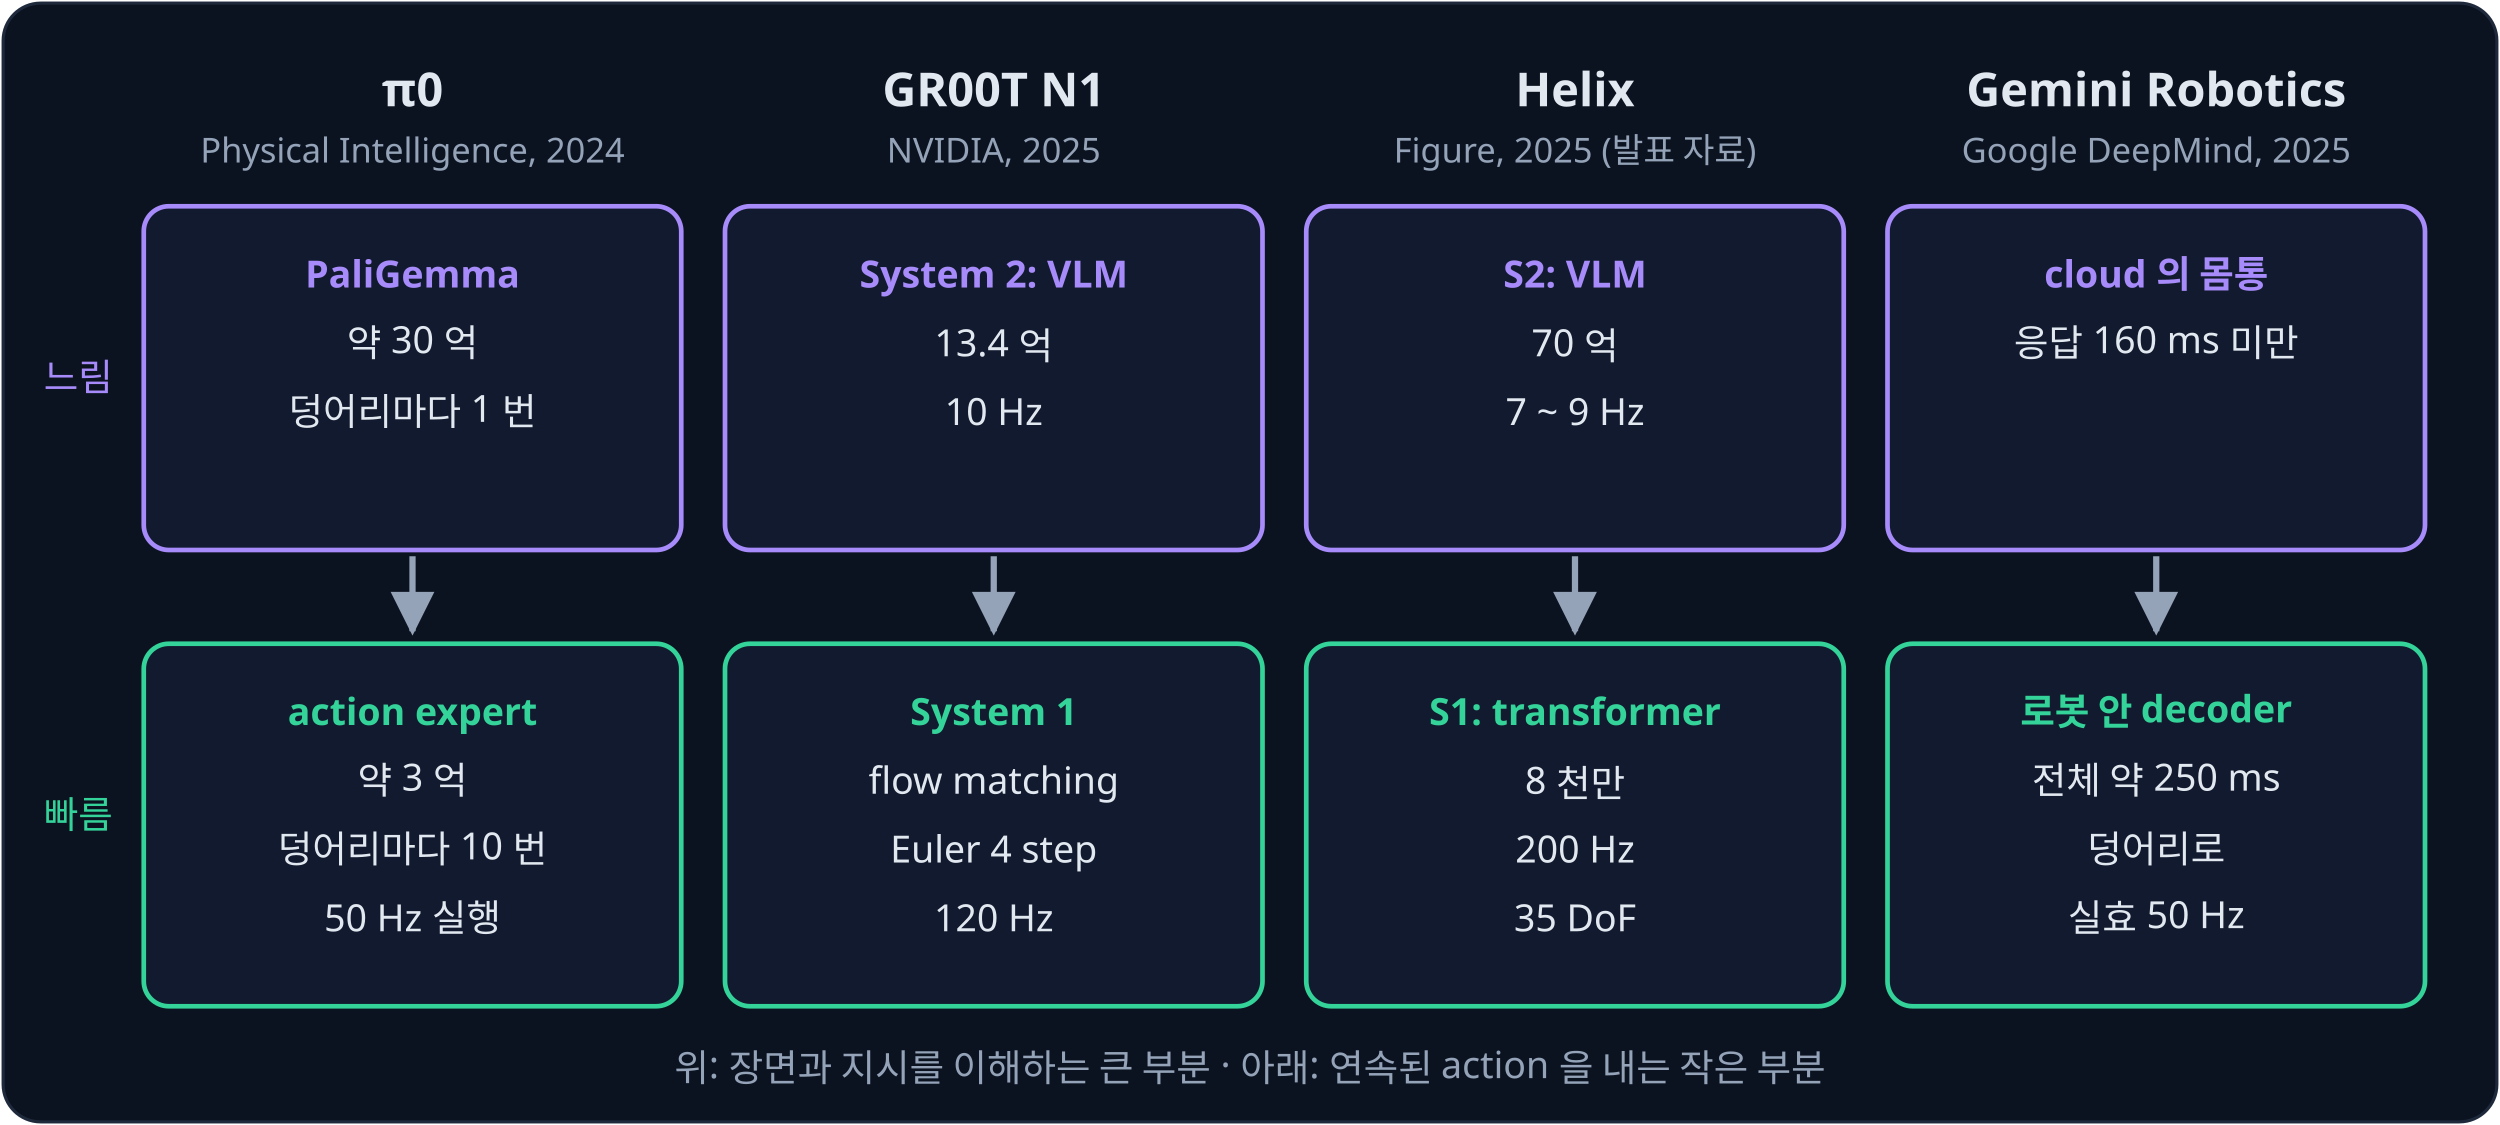
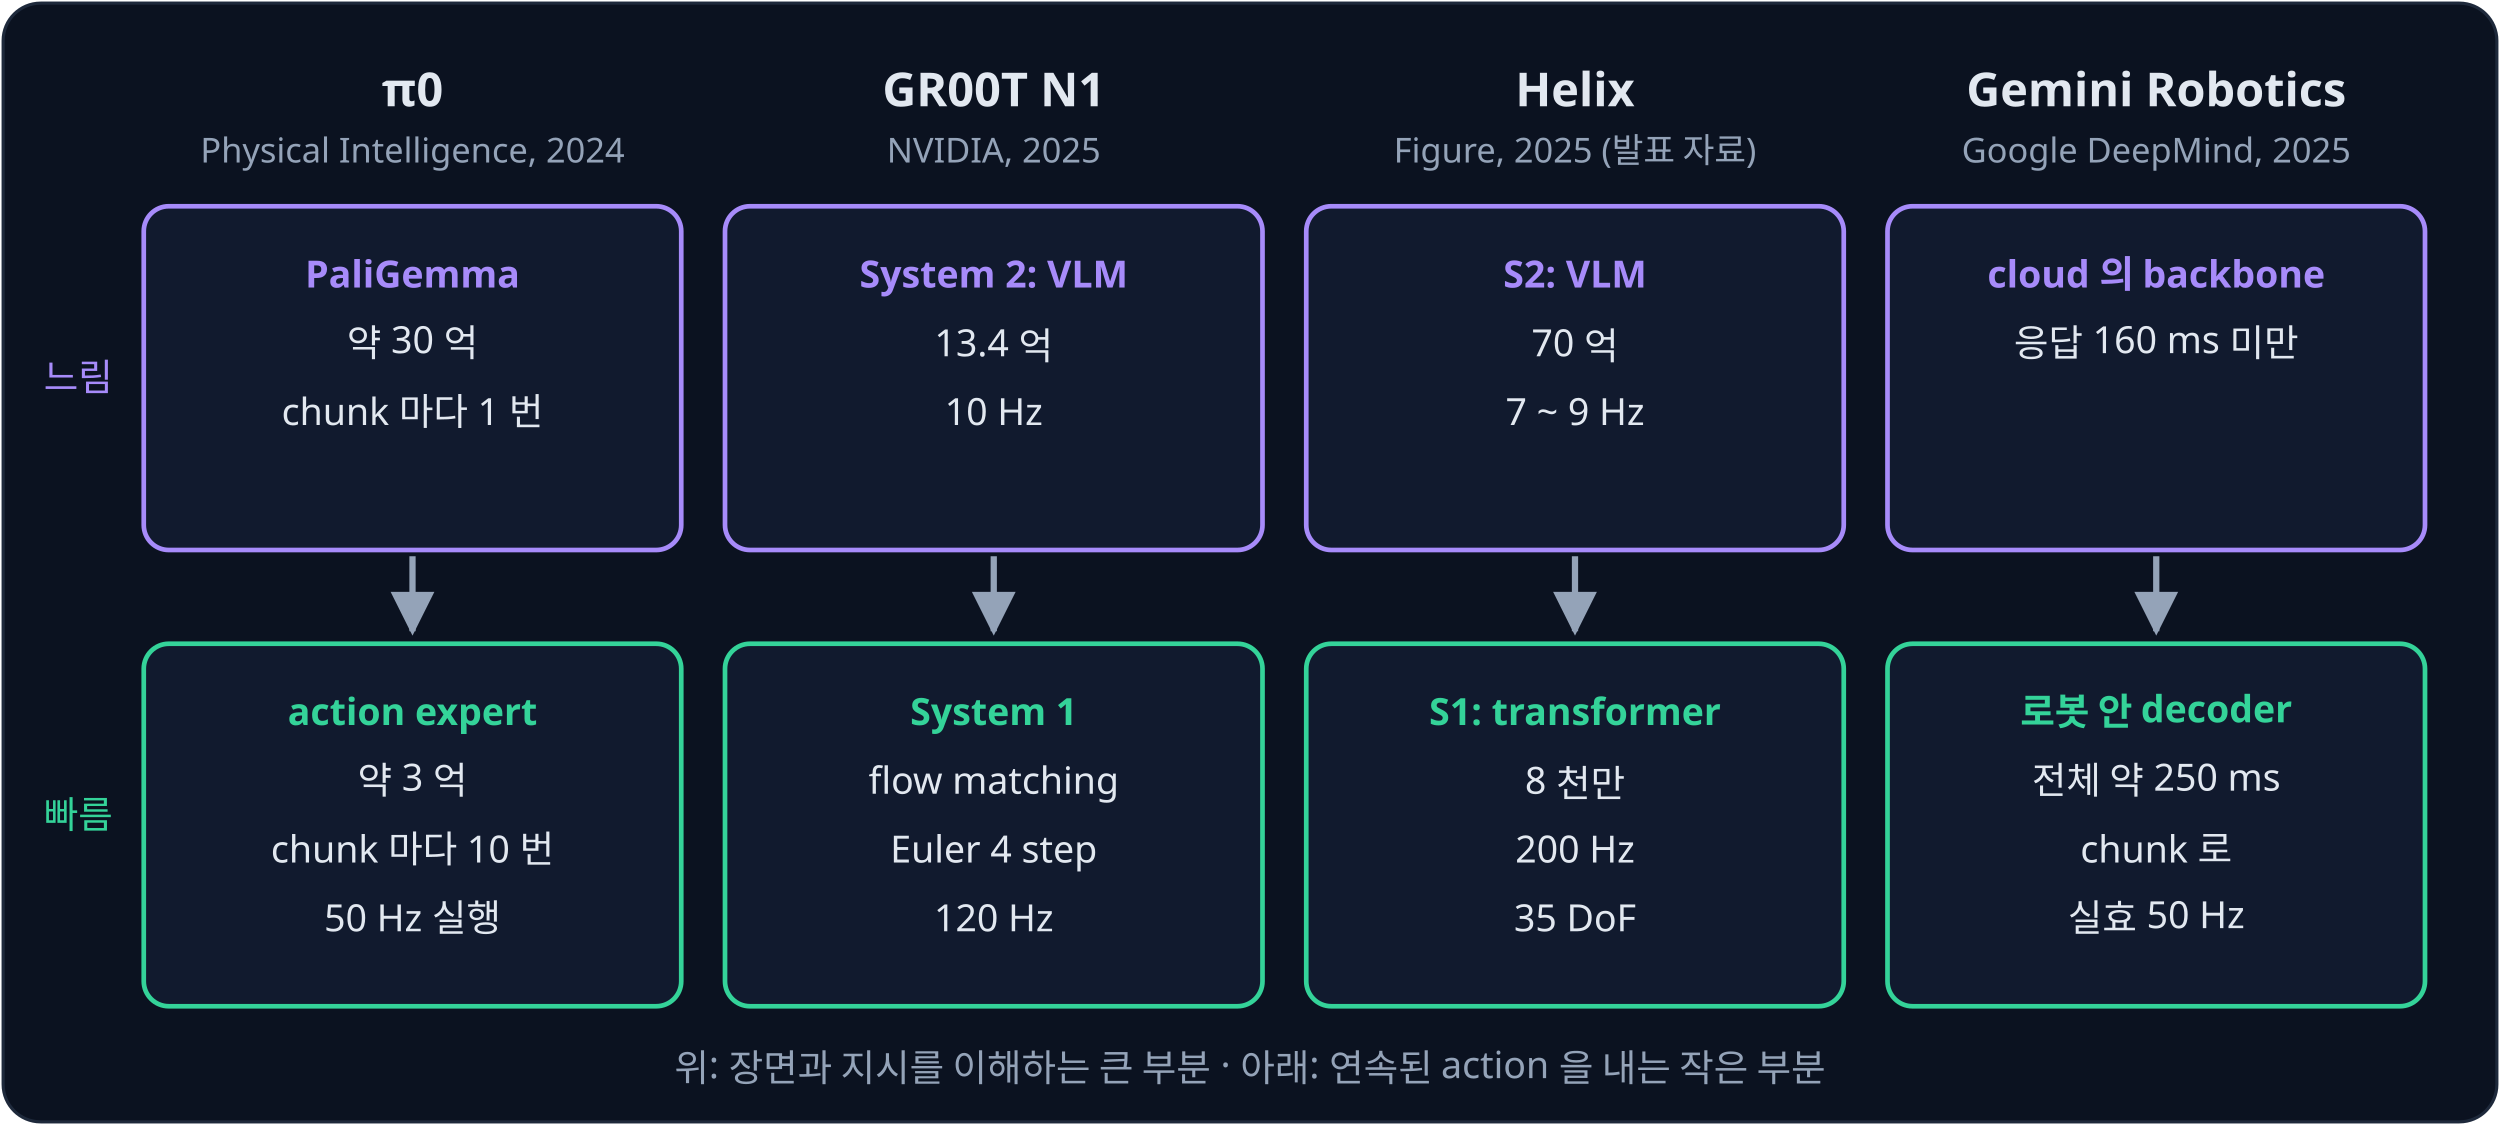
<svg xmlns="http://www.w3.org/2000/svg" viewBox="0 0 800 360" font-family="Pretendard, 'Apple SD Gothic Neo', 'Noto Sans KR', system-ui, sans-serif">
  <defs>
    <marker id="arrow-gray" viewBox="0 0 10 10" refX="9" refY="5" markerWidth="7" markerHeight="7" orient="auto-start-reverse">
      <path d="M0,0 L10,5 L0,10 z" fill="#94a3b8" />
    </marker>
    <marker id="arrow-blue" viewBox="0 0 10 10" refX="9" refY="5" markerWidth="7" markerHeight="7" orient="auto-start-reverse">
      <path d="M0,0 L10,5 L0,10 z" fill="#38bdf8" />
    </marker>
    <marker id="arrow-amber" viewBox="0 0 10 10" refX="9" refY="5" markerWidth="7" markerHeight="7" orient="auto-start-reverse">
      <path d="M0,0 L10,5 L0,10 z" fill="#f59e0b" />
    </marker>
    <marker id="arrow-green" viewBox="0 0 10 10" refX="9" refY="5" markerWidth="7" markerHeight="7" orient="auto-start-reverse">
      <path d="M0,0 L10,5 L0,10 z" fill="#34d399" />
    </marker>
    <marker id="arrow-purple" viewBox="0 0 10 10" refX="9" refY="5" markerWidth="7" markerHeight="7" orient="auto-start-reverse">
      <path d="M0,0 L10,5 L0,10 z" fill="#a78bfa" />
    </marker>
    <marker id="arrow-red" viewBox="0 0 10 10" refX="9" refY="5" markerWidth="7" markerHeight="7" orient="auto-start-reverse">
      <path d="M0,0 L10,5 L0,10 z" fill="#f87171" />
    </marker>
    <marker id="arrow-text" viewBox="0 0 10 10" refX="9" refY="5" markerWidth="7" markerHeight="7" orient="auto-start-reverse">
      <path d="M0,0 L10,5 L0,10 z" fill="#e2e8f0" />
    </marker>
  </defs>
  <rect x="1" y="1" width="798" height="358" rx="12" fill="#0b1220" stroke="#1e293b" />
  <text x="132.0" y="34.0" fill="#e2e8f0" font-size="15" text-anchor="middle" font-weight="600">π0</text>
  <text x="132.0" y="52.0" fill="#94a3b8" font-size="11" text-anchor="middle">Physical Intelligence, 2024</text>
  <rect x="46.0" y="66.0" width="172.0" height="110.0" rx="8" fill="#111a2e" stroke="#a78bfa" stroke-width="1.5" />
  <text x="132.0" y="92.0" fill="#a78bfa" font-size="12" text-anchor="middle" font-weight="600">PaliGemma</text>
  <text x="132.0" y="114.0" fill="#e2e8f0" font-size="12" text-anchor="middle">약 30 억</text>
-   <text x="132.0" y="136.0" fill="#e2e8f0" font-size="12" text-anchor="middle">덩어리마다 1 번</text>
+   <text x="132.0" y="136.0" fill="#e2e8f0" font-size="12" text-anchor="middle">chunk 마다 1 번</text>
  <line x1="132.0" y1="178.0" x2="132.0" y2="202.0" stroke="#94a3b8" stroke-width="2" marker-end="url(#arrow-gray)" />
  <rect x="46.0" y="206.0" width="172.0" height="116.0" rx="8" fill="#111a2e" stroke="#34d399" stroke-width="1.5" />
  <text x="132.0" y="232.0" fill="#34d399" font-size="12" text-anchor="middle" font-weight="600">action expert</text>
  <text x="132.0" y="254.0" fill="#e2e8f0" font-size="12" text-anchor="middle">약 3 억</text>
-   <text x="132.0" y="276.0" fill="#e2e8f0" font-size="12" text-anchor="middle">덩어리마다 10 번</text>
+   <text x="132.0" y="276.0" fill="#e2e8f0" font-size="12" text-anchor="middle">chunk 마다 10 번</text>
  <text x="132.0" y="298.0" fill="#e2e8f0" font-size="12" text-anchor="middle">50 Hz 실행</text>
  <text x="318.0" y="34.0" fill="#e2e8f0" font-size="15" text-anchor="middle" font-weight="600">GR00T N1</text>
  <text x="318.0" y="52.0" fill="#94a3b8" font-size="11" text-anchor="middle">NVIDIA, 2025</text>
  <rect x="232.0" y="66.0" width="172.0" height="110.0" rx="8" fill="#111a2e" stroke="#a78bfa" stroke-width="1.5" />
  <text x="318.0" y="92.0" fill="#a78bfa" font-size="12" text-anchor="middle" font-weight="600">System 2: VLM</text>
  <text x="318.0" y="114.0" fill="#e2e8f0" font-size="12" text-anchor="middle">13.4 억</text>
  <text x="318.0" y="136.0" fill="#e2e8f0" font-size="12" text-anchor="middle">10 Hz</text>
  <line x1="318.0" y1="178.0" x2="318.0" y2="202.0" stroke="#94a3b8" stroke-width="2" marker-end="url(#arrow-gray)" />
  <rect x="232.0" y="206.0" width="172.0" height="116.0" rx="8" fill="#111a2e" stroke="#34d399" stroke-width="1.5" />
  <text x="318.0" y="232.0" fill="#34d399" font-size="12" text-anchor="middle" font-weight="600">System 1</text>
  <text x="318.0" y="254.0" fill="#e2e8f0" font-size="12" text-anchor="middle">flow matching</text>
  <text x="318.0" y="276.0" fill="#e2e8f0" font-size="12" text-anchor="middle">Euler 4 step</text>
  <text x="318.0" y="298.0" fill="#e2e8f0" font-size="12" text-anchor="middle">120 Hz</text>
  <text x="504.0" y="34.0" fill="#e2e8f0" font-size="15" text-anchor="middle" font-weight="600">Helix</text>
  <text x="504.0" y="52.0" fill="#94a3b8" font-size="11" text-anchor="middle">Figure, 2025 (발표 자료)</text>
  <rect x="418.0" y="66.0" width="172.0" height="110.0" rx="8" fill="#111a2e" stroke="#a78bfa" stroke-width="1.5" />
  <text x="504.0" y="92.0" fill="#a78bfa" font-size="12" text-anchor="middle" font-weight="600">S2: VLM</text>
  <text x="504.0" y="114.0" fill="#e2e8f0" font-size="12" text-anchor="middle">70 억</text>
  <text x="504.0" y="136.0" fill="#e2e8f0" font-size="12" text-anchor="middle">7 ~ 9 Hz</text>
  <line x1="504.0" y1="178.0" x2="504.0" y2="202.0" stroke="#94a3b8" stroke-width="2" marker-end="url(#arrow-gray)" />
  <rect x="418.0" y="206.0" width="172.0" height="116.0" rx="8" fill="#111a2e" stroke="#34d399" stroke-width="1.5" />
  <text x="504.0" y="232.0" fill="#34d399" font-size="12" text-anchor="middle" font-weight="600">S1: transformer</text>
  <text x="504.0" y="254.0" fill="#e2e8f0" font-size="12" text-anchor="middle">8 천만</text>
  <text x="504.0" y="276.0" fill="#e2e8f0" font-size="12" text-anchor="middle">200 Hz</text>
  <text x="504.0" y="298.0" fill="#e2e8f0" font-size="12" text-anchor="middle">35 DoF</text>
  <text x="690.0" y="34.0" fill="#e2e8f0" font-size="15" text-anchor="middle" font-weight="600">Gemini Robotics</text>
  <text x="690.0" y="52.0" fill="#94a3b8" font-size="11" text-anchor="middle">Google DeepMind, 2025</text>
  <rect x="604.0" y="66.0" width="172.0" height="110.0" rx="8" fill="#111a2e" stroke="#a78bfa" stroke-width="1.5" />
-   <text x="690.0" y="92.0" fill="#a78bfa" font-size="12" text-anchor="middle" font-weight="600">cloud 의 몸통</text>
+   <text x="690.0" y="92.0" fill="#a78bfa" font-size="12" text-anchor="middle" font-weight="600">cloud 의 backbone</text>
  <text x="690.0" y="114.0" fill="#e2e8f0" font-size="12" text-anchor="middle">응답 160 ms 미만</text>
  <line x1="690.0" y1="178.0" x2="690.0" y2="202.0" stroke="#94a3b8" stroke-width="2" marker-end="url(#arrow-gray)" />
  <rect x="604.0" y="206.0" width="172.0" height="116.0" rx="8" fill="#111a2e" stroke="#34d399" stroke-width="1.5" />
  <text x="690.0" y="232.0" fill="#34d399" font-size="12" text-anchor="middle" font-weight="600">로봇 안 decoder</text>
  <text x="690.0" y="254.0" fill="#e2e8f0" font-size="12" text-anchor="middle">전체 약 250 ms</text>
-   <text x="690.0" y="276.0" fill="#e2e8f0" font-size="12" text-anchor="middle">덩어리로</text>
+   <text x="690.0" y="276.0" fill="#e2e8f0" font-size="12" text-anchor="middle">chunk 로</text>
  <text x="690.0" y="298.0" fill="#e2e8f0" font-size="12" text-anchor="middle">실효 50 Hz</text>
  <text x="14.0" y="125.0" fill="#a78bfa" font-size="12" text-anchor="start">느림</text>
  <text x="14.0" y="265.0" fill="#34d399" font-size="12" text-anchor="start">빠름</text>
  <text x="400.0" y="346.0" fill="#94a3b8" font-size="12" text-anchor="middle">위: 장면과 지시를 이해하는 큰 부분 · 아래: 연속된 action 을 내는 작은 부분</text>
</svg>
